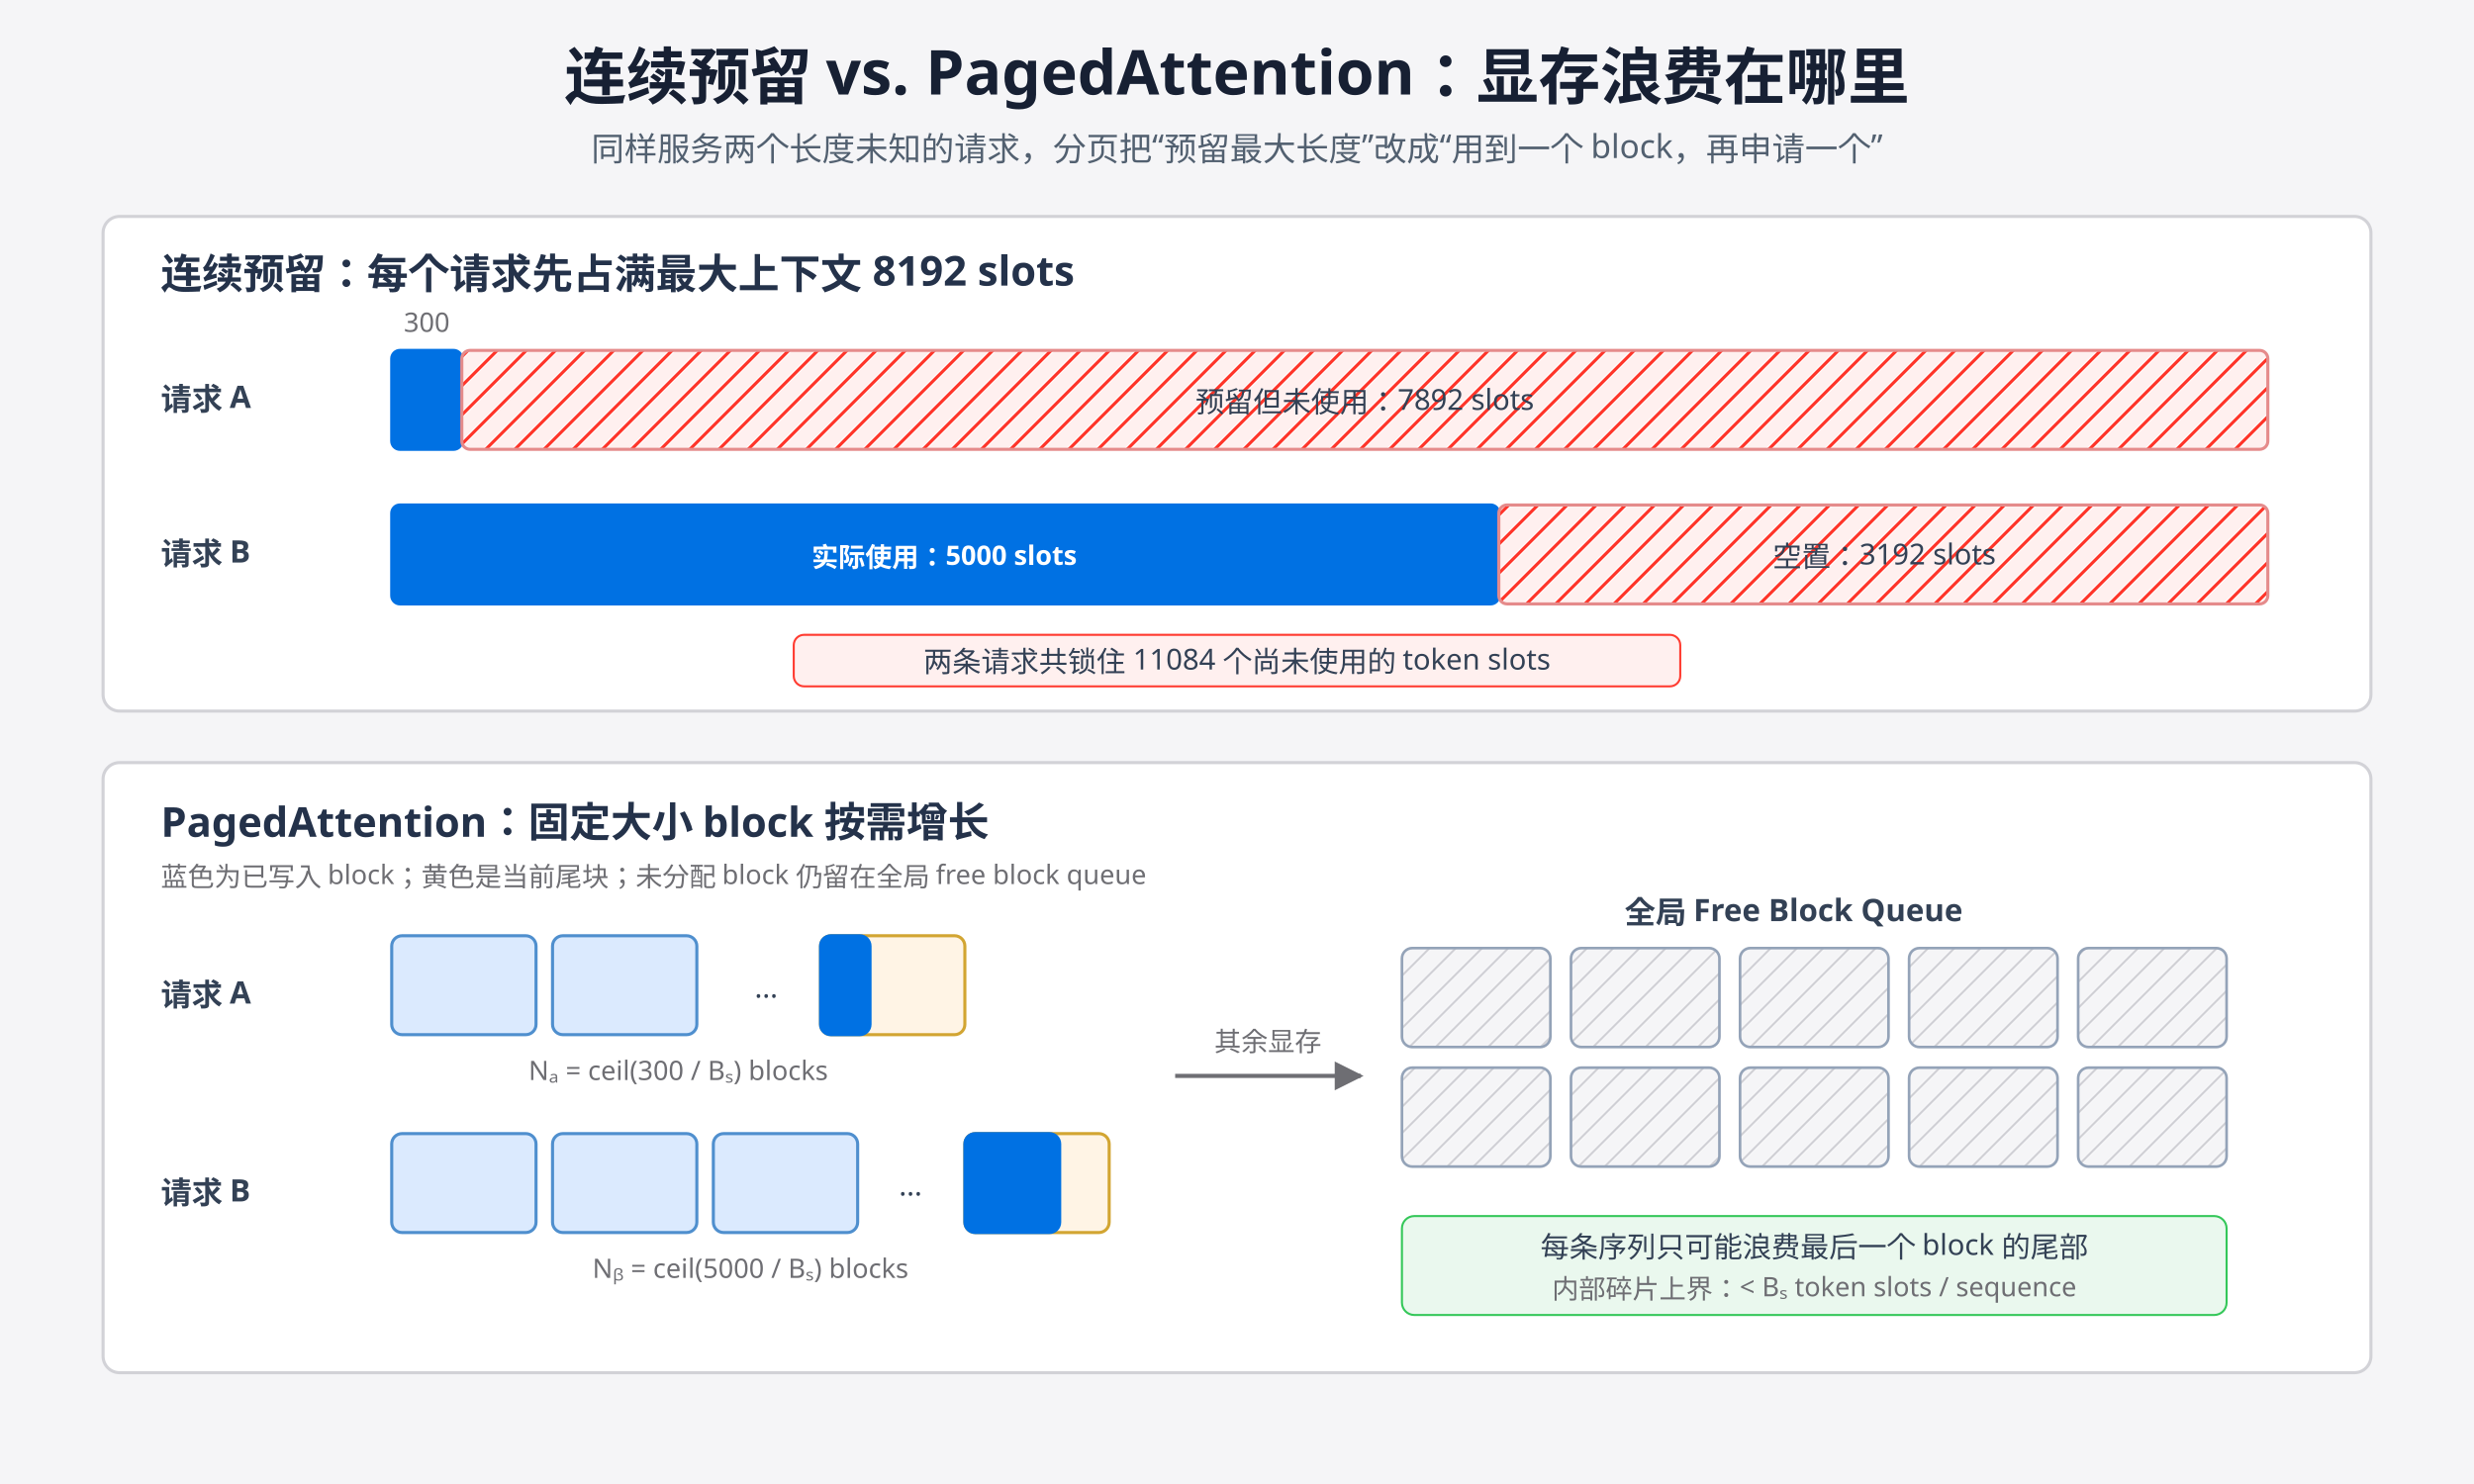
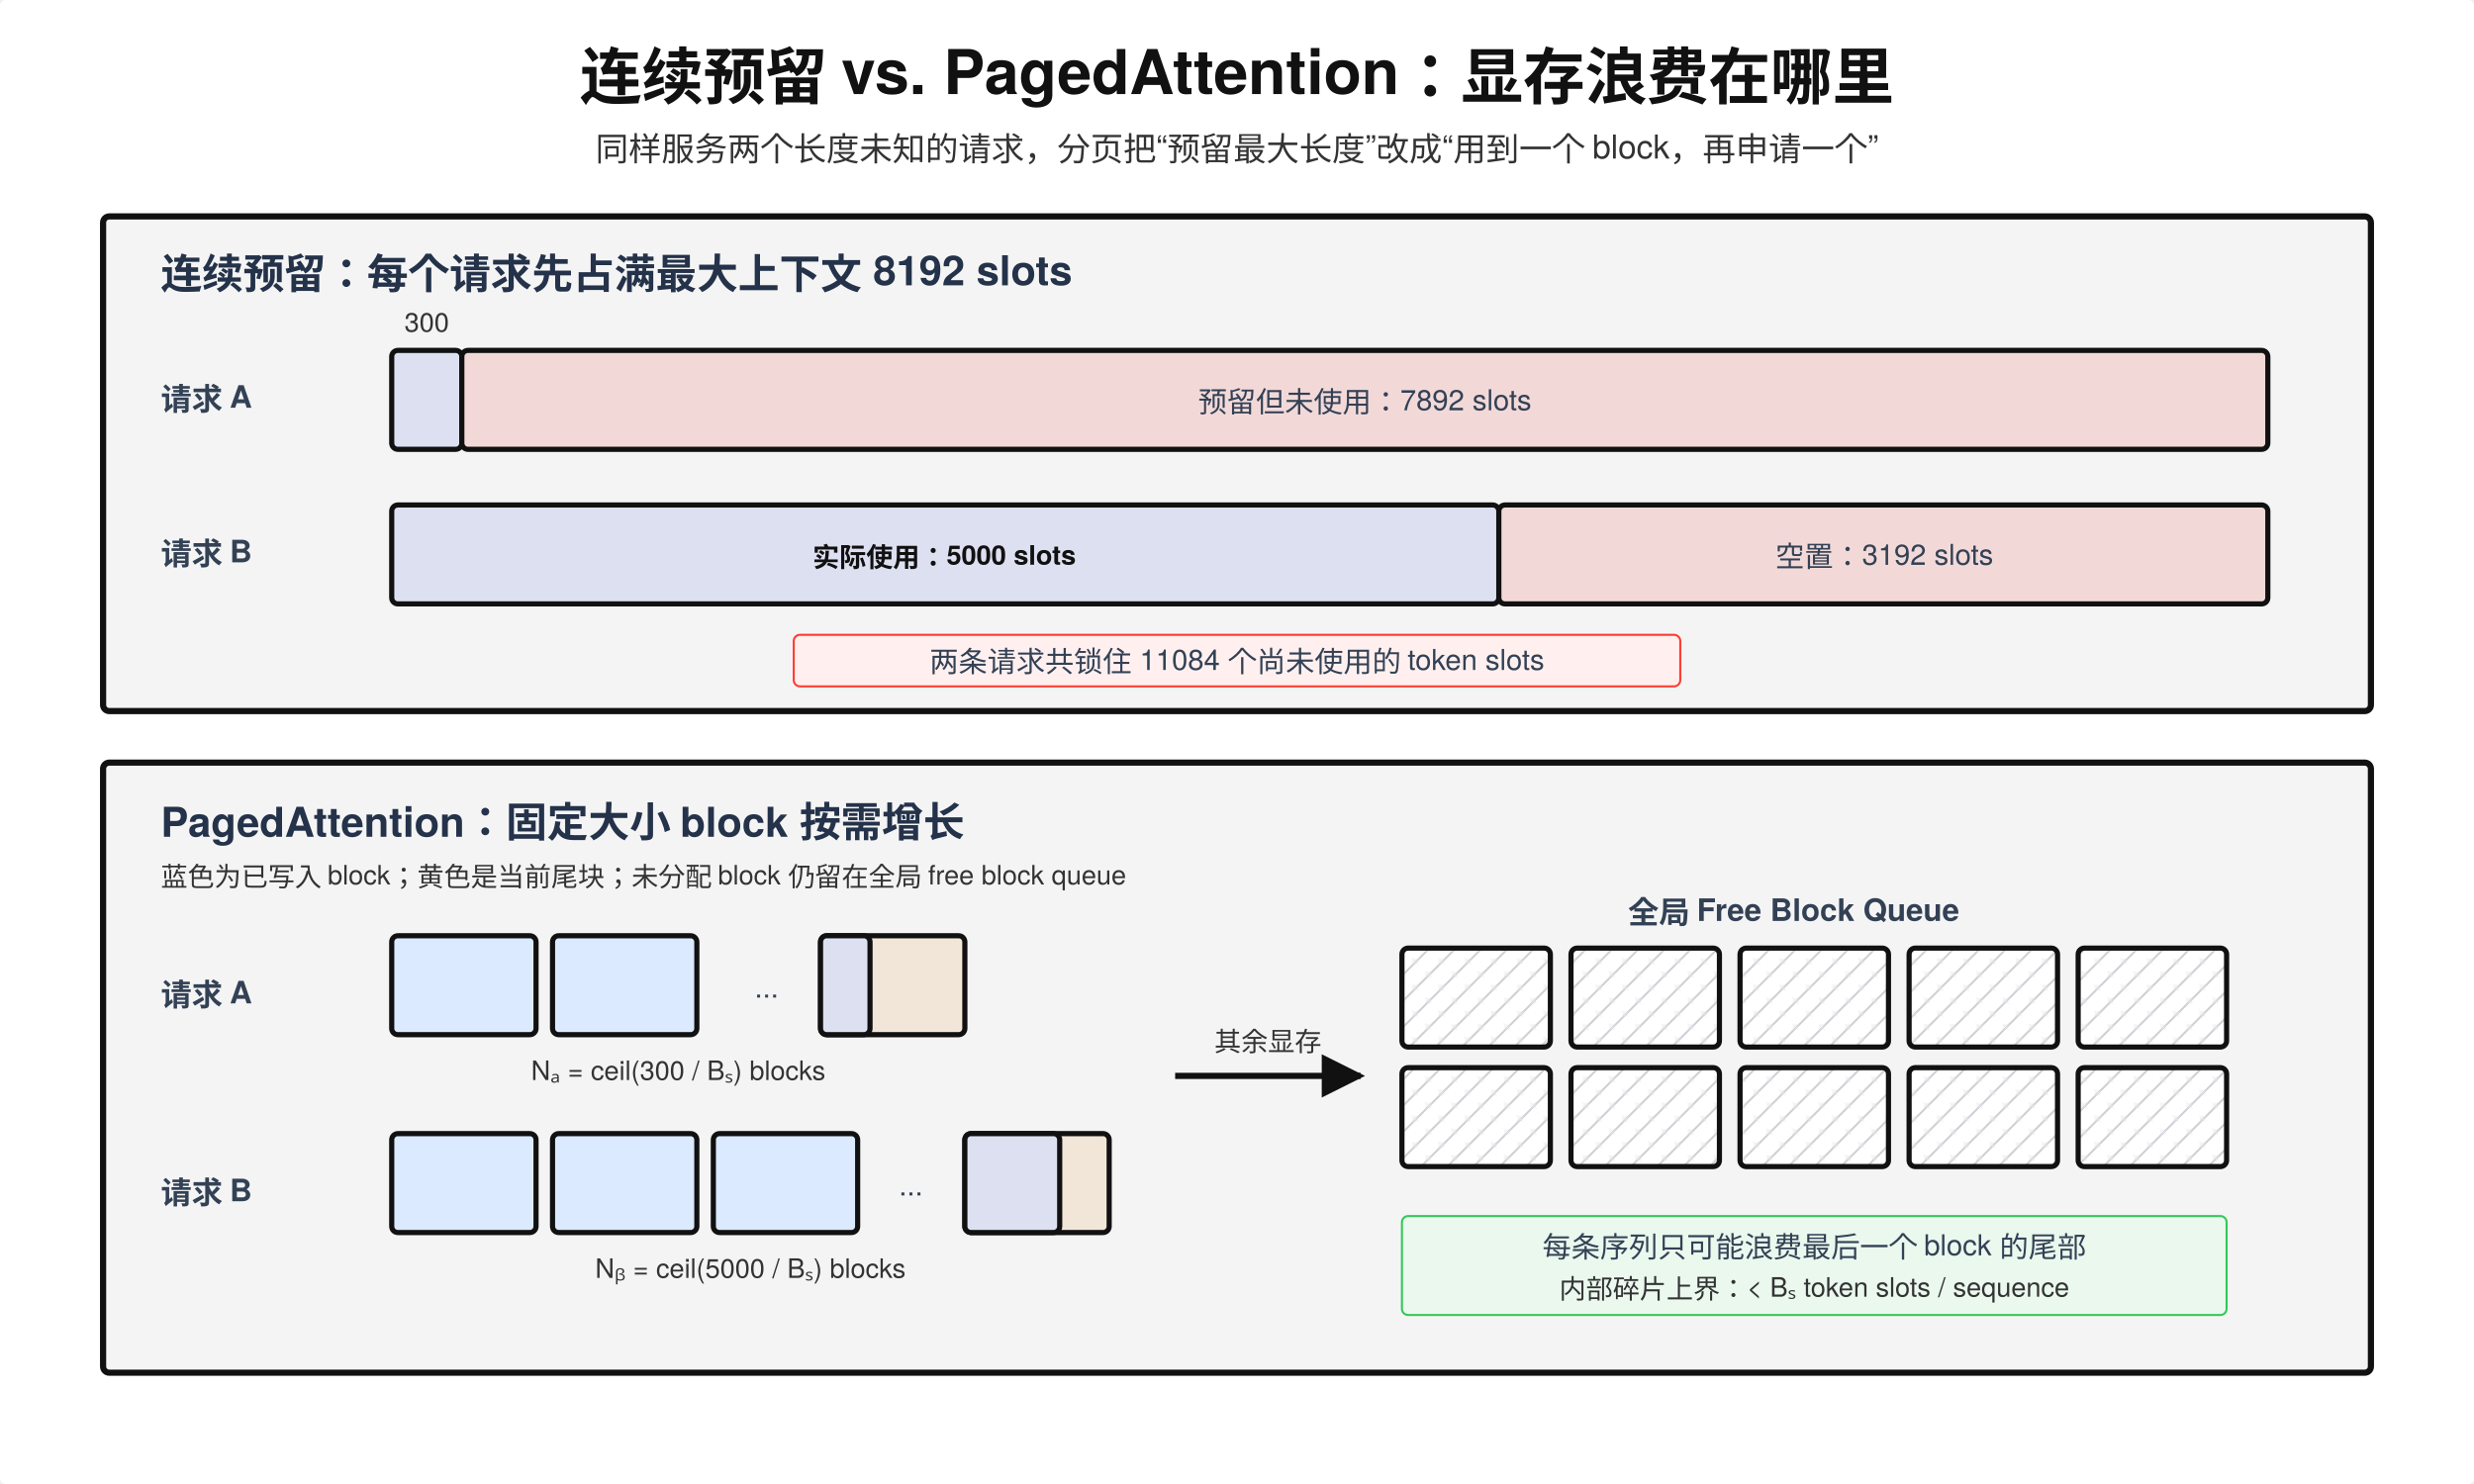
<svg xmlns="http://www.w3.org/2000/svg" width="1200" height="720" viewBox="0 0 1200 720" role="img" aria-labelledby="title desc">
  <defs>
    <pattern id="reservedHatch" width="10" height="10" patternUnits="userSpaceOnUse" patternTransform="rotate(45)">
      <rect width="10" height="10" fill="#FFF0EF" />
      <line x1="0" y1="0" x2="0" y2="10" stroke="#FF3B30" stroke-width="3" />
    </pattern>
    <pattern id="freeHatch" width="9" height="9" patternUnits="userSpaceOnUse" patternTransform="rotate(45)">
      <rect width="9" height="9" fill="#F5F5F7" />
      <line x1="0" y1="0" x2="0" y2="9" stroke="#D2D2D7" stroke-width="2" />
    </pattern>
    <marker id="arrow" viewBox="0 0 10 10" refX="9" refY="5" markerWidth="7" markerHeight="7" orient="auto">
      <path d="M0 0 L10 5 L0 10 Z" fill="#6E6E73" />
    </marker>
    <style>
      text { font-family: Avenir Next, Segoe UI, sans-serif; letter-spacing: 0; }
      .title { font-size: 30px; font-weight: 700; fill: #172033; }
      .subtitle { font-size: 16px; fill: #526070; }
      .heading { font-size: 20px; font-weight: 700; fill: #24324a; }
      .label { font-size: 15px; font-weight: 700; fill: #334155; }
      .body { font-size: 14px; fill: #334155; }
      .small { font-size: 13px; fill: #6E6E73; }
      .inverse { font-size: 13px; font-weight: 700; fill: #ffffff; }
      .panel { fill: #ffffff; stroke: #D2D2D7; stroke-width: 1.5; }
      .used { fill: #0071E3; stroke: #0071E3; stroke-width: 1.5; }
      .allocated { fill: #dbeafe; stroke: #4f8fce; stroke-width: 1.5; }
      .tail { fill: #FFF4E5; stroke: #d2a532; stroke-width: 1.5; }
      .free { fill: url(#freeHatch); stroke: #94a3b8; stroke-width: 1.3; }
      .waste { fill: url(#reservedHatch); stroke: #e58b8b; stroke-width: 1.5; }
      .arrow { fill: none; stroke: #6E6E73; stroke-width: 2; marker-end: url(#arrow); }
    </style>
  </defs>
  <rect width="100%" height="100%" fill="#F5F5F7" />
  <rect width="1200" height="720" fill="#F5F5F7" />
  <text x="600" y="48" text-anchor="middle" class="title">连续预留 vs. PagedAttention：显存浪费在哪里</text>
  <text x="600" y="78" text-anchor="middle" class="subtitle">同样服务两个长度未知的请求，分页把“预留最大长度”改成“用到一个
        block，再申请一个”</text>
  <rect x="50" y="105" width="1100" height="240" rx="8" class="panel" />
  <text x="78" y="140" class="heading">连续预留：每个请求先占满最大上下文 8192 slots</text>
  <text x="78" y="199" class="label">请求 A</text>
  <rect x="190" y="170" width="34" height="48" rx="4" class="used" />
  <rect x="224" y="170" width="876" height="48" rx="4" class="waste" />
  <text x="207" y="161" text-anchor="middle" class="small">300</text>
  <text x="662" y="200" text-anchor="middle" class="body">预留但未使用：7892 slots</text>
  <text x="78" y="274" class="label">请求 B</text>
  <rect x="190" y="245" width="537" height="48" rx="4" class="used" />
  <rect x="727" y="245" width="373" height="48" rx="4" class="waste" />
  <text x="458" y="275" text-anchor="middle" class="inverse">实际使用：5000 slots</text>
  <text x="914" y="275" text-anchor="middle" class="body">空置：3192 slots</text>
  <rect x="385" y="308" width="430" height="25" rx="5" fill="#FFF0EF" stroke="#FF3B30" />
  <text x="600" y="326" text-anchor="middle" class="body">两条请求共锁住 11084 个尚未使用的 token slots</text>
  <rect x="50" y="370" width="1100" height="296" rx="8" class="panel" />
  <text x="78" y="406" class="heading">PagedAttention：固定大小 block 按需增长</text>
  <text x="78" y="430" class="small">蓝色为已写入 block；黄色是当前尾块；未分配 block 仍留在全局 free block queue</text>
  <text x="78" y="488" class="label">请求 A</text>
  <g transform="translate(190 454)">
    <rect x="0" y="0" width="70" height="48" rx="5" class="allocated" />
    <rect x="78" y="0" width="70" height="48" rx="5" class="allocated" />
    <text x="176" y="30" class="body">...</text>
    <rect x="208" y="0" width="70" height="48" rx="5" class="tail" />
    <rect x="208" y="0" width="24" height="48" rx="5" class="used" />
    <text x="139" y="70" text-anchor="middle" class="small">Nₐ = ceil(300 / Bₛ) blocks</text>
  </g>
  <text x="78" y="584" class="label">请求 B</text>
  <g transform="translate(190 550)">
    <rect x="0" y="0" width="70" height="48" rx="5" class="allocated" />
    <rect x="78" y="0" width="70" height="48" rx="5" class="allocated" />
    <rect x="156" y="0" width="70" height="48" rx="5" class="allocated" />
    <text x="246" y="30" class="body">...</text>
    <rect x="278" y="0" width="70" height="48" rx="5" class="tail" />
    <rect x="278" y="0" width="46" height="48" rx="5" class="used" />
    <text x="174" y="70" text-anchor="middle" class="small">Nᵦ = ceil(5000 / Bₛ) blocks</text>
  </g>
  <path d="M570 522 H660" class="arrow" />
  <text x="615" y="510" text-anchor="middle" class="small">其余显存</text>
  <g transform="translate(680 460)">
    <text x="190" y="-12" text-anchor="middle" class="label">全局 Free Block Queue</text>
    <rect x="0" y="0" width="72" height="48" rx="5" class="free" />
    <rect x="82" y="0" width="72" height="48" rx="5" class="free" />
    <rect x="164" y="0" width="72" height="48" rx="5" class="free" />
    <rect x="246" y="0" width="72" height="48" rx="5" class="free" />
    <rect x="328" y="0" width="72" height="48" rx="5" class="free" />
    <rect x="0" y="58" width="72" height="48" rx="5" class="free" />
    <rect x="82" y="58" width="72" height="48" rx="5" class="free" />
    <rect x="164" y="58" width="72" height="48" rx="5" class="free" />
    <rect x="246" y="58" width="72" height="48" rx="5" class="free" />
    <rect x="328" y="58" width="72" height="48" rx="5" class="free" />
  </g>
  <rect x="680" y="590" width="400" height="48" rx="6" fill="#EAF8EE" stroke="#34C759" />
  <text x="880" y="610" text-anchor="middle" class="body">每条序列只可能浪费最后一个 block 的尾部</text>
  <text x="880" y="630" text-anchor="middle" class="small">内部碎片上界：&lt; Bₛ token slots / sequence</text>
+   <style id="editorial-diagram-style">
+         text { font-family: Helvetica Neue, Segoe UI, sans-serif; letter-spacing: 0; }
+         .title { fill: #111111 !important; font-weight: 800 !important; }
+         .subtitle, .small { fill: #333333 !important; }
+         .inverse { fill: #111111 !important; }
+         rect { rx: 3px; }
+         .panel { fill: #F4F4F4 !important; stroke: #111111 !important; stroke-width: 3 !important; }
+         .used { fill: #DDE0F1 !important; stroke: #111111 !important; stroke-width: 2.5 !important; }
+         .tail { fill: #F2E6D8 !important; stroke: #111111 !important; stroke-width: 2.5 !important; }
+         .waste { fill: #F2D9D8 !important; stroke: #111111 !important; stroke-width: 2.5 !important; }
+         .free, .allocated { stroke: #111111 !important; stroke-width: 2.5 !important; }
+         .arrow { stroke: #111111 !important; stroke-width: 3 !important; }
+         marker path { fill: #111111 !important; }
+         [fill="#F5F5F7" i] { fill: #FFFFFF !important; }
+     </style>
</svg>
